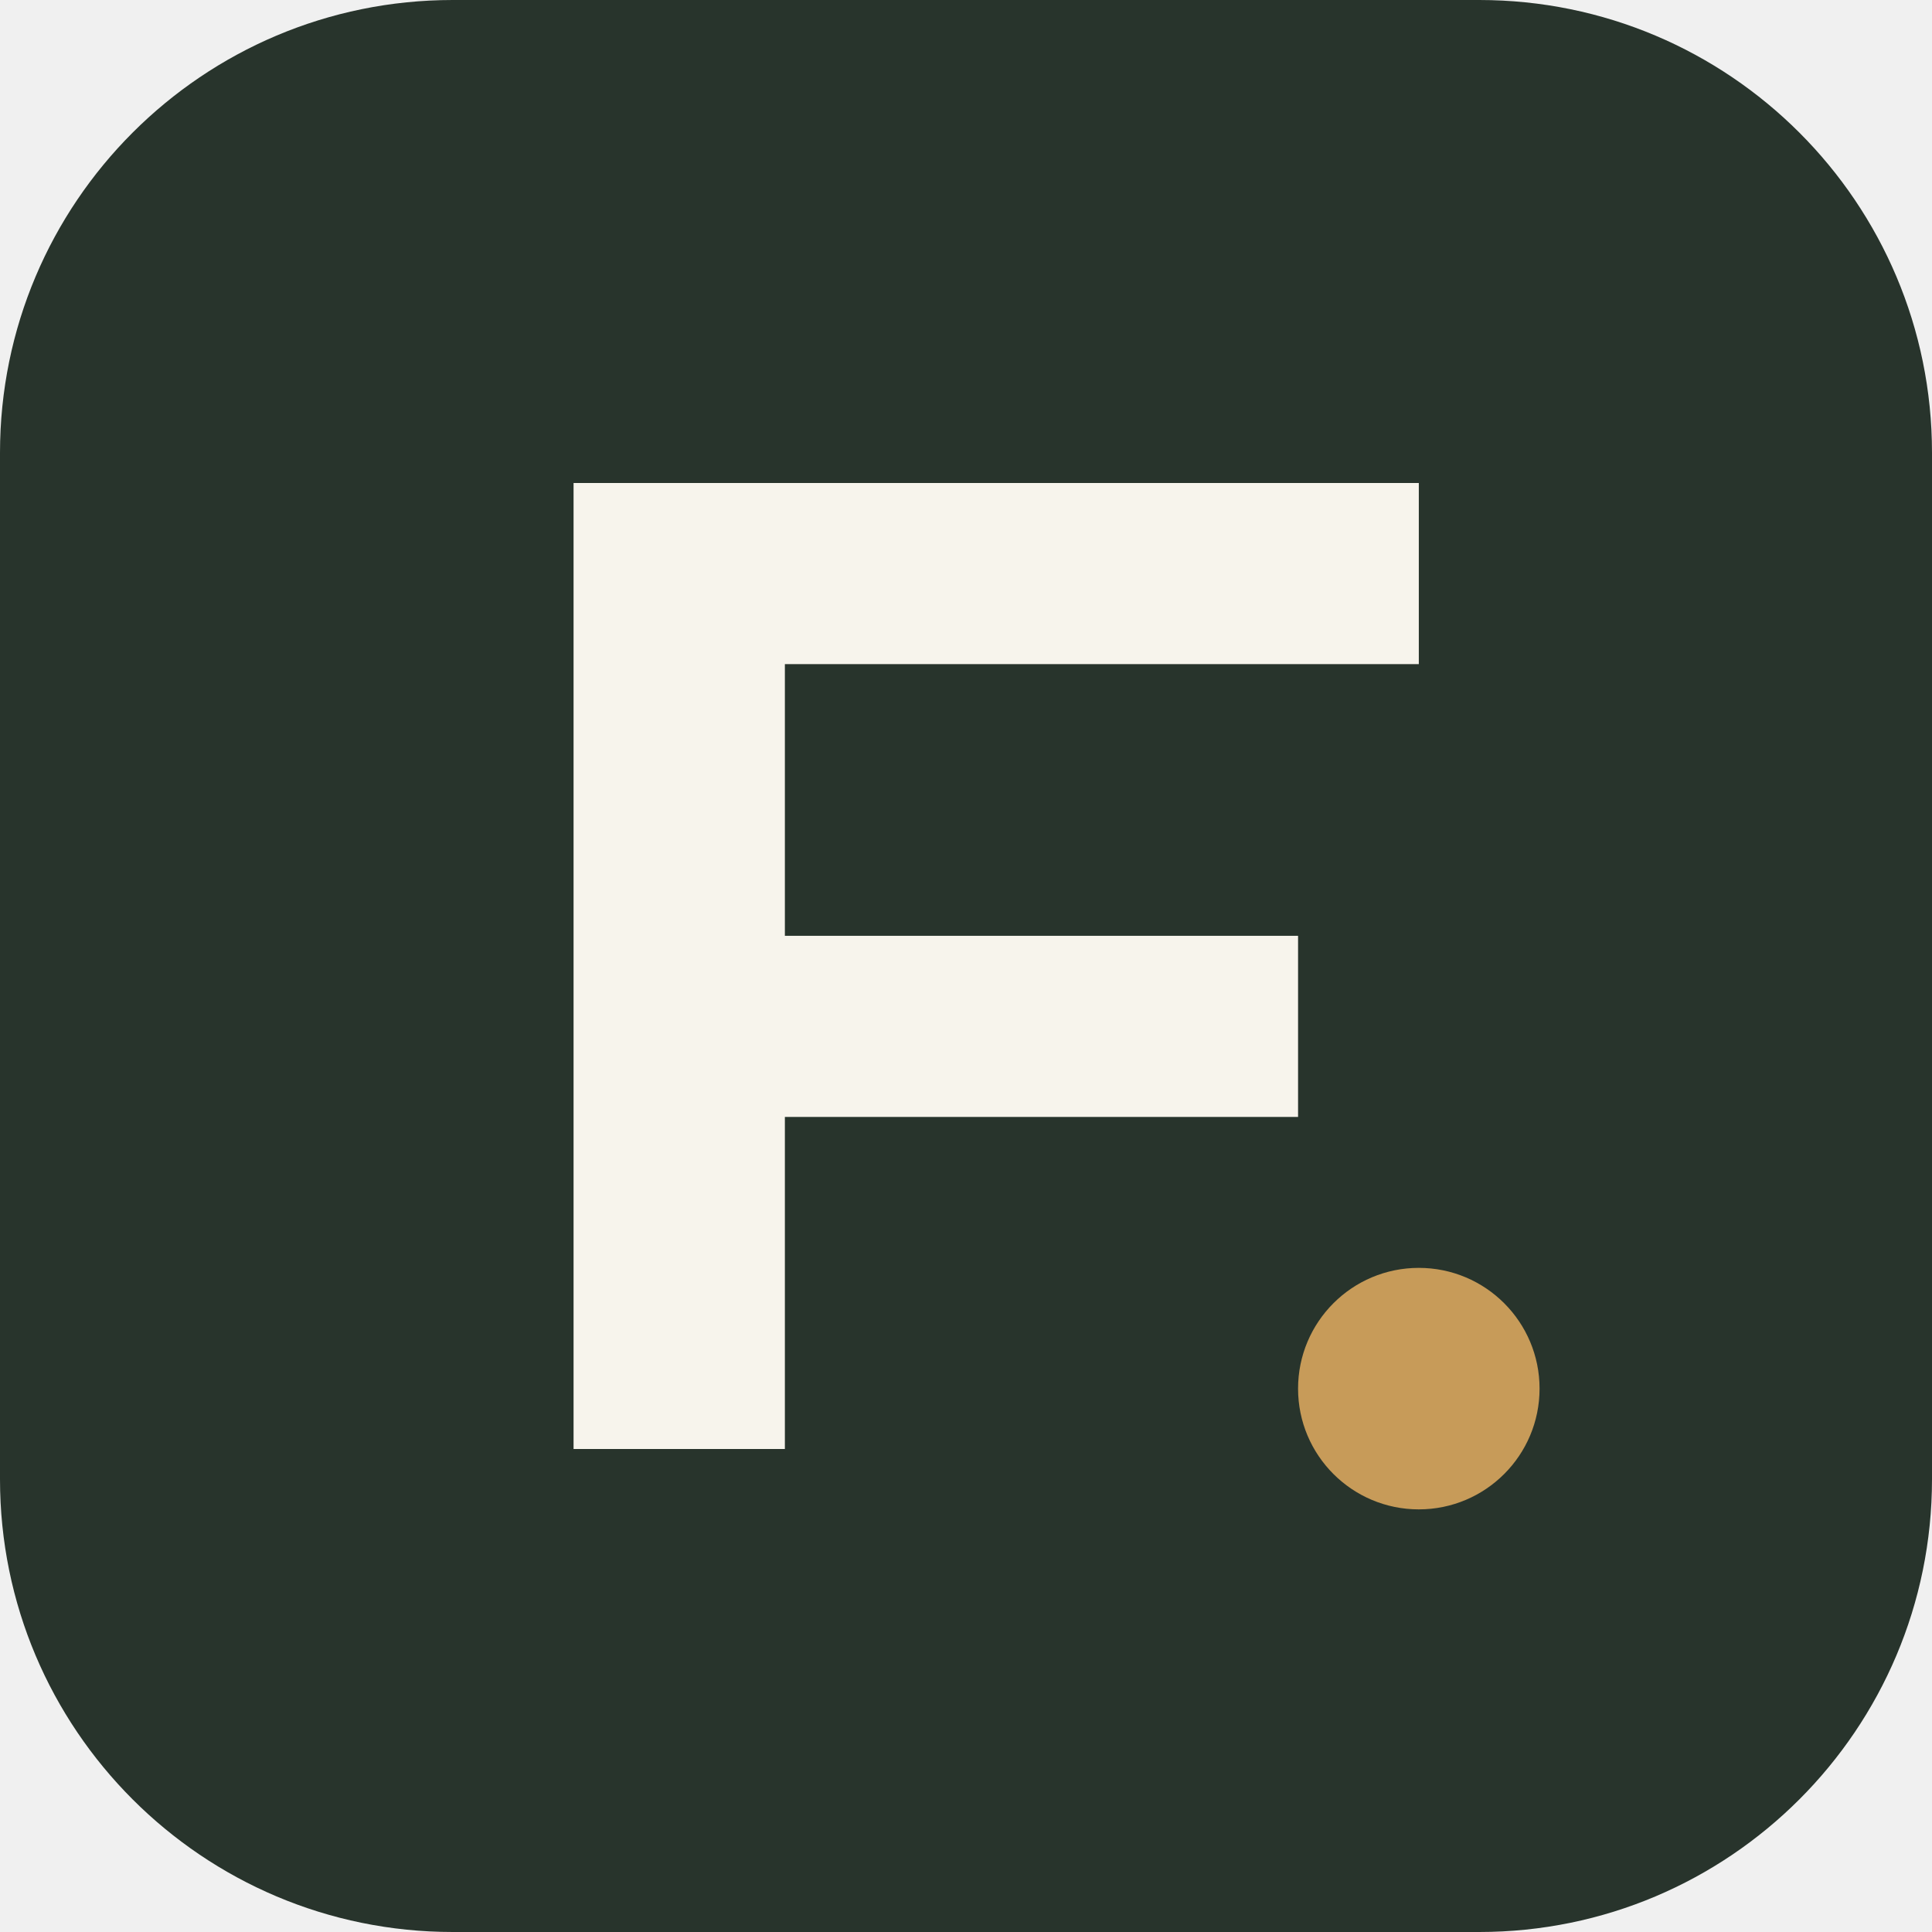
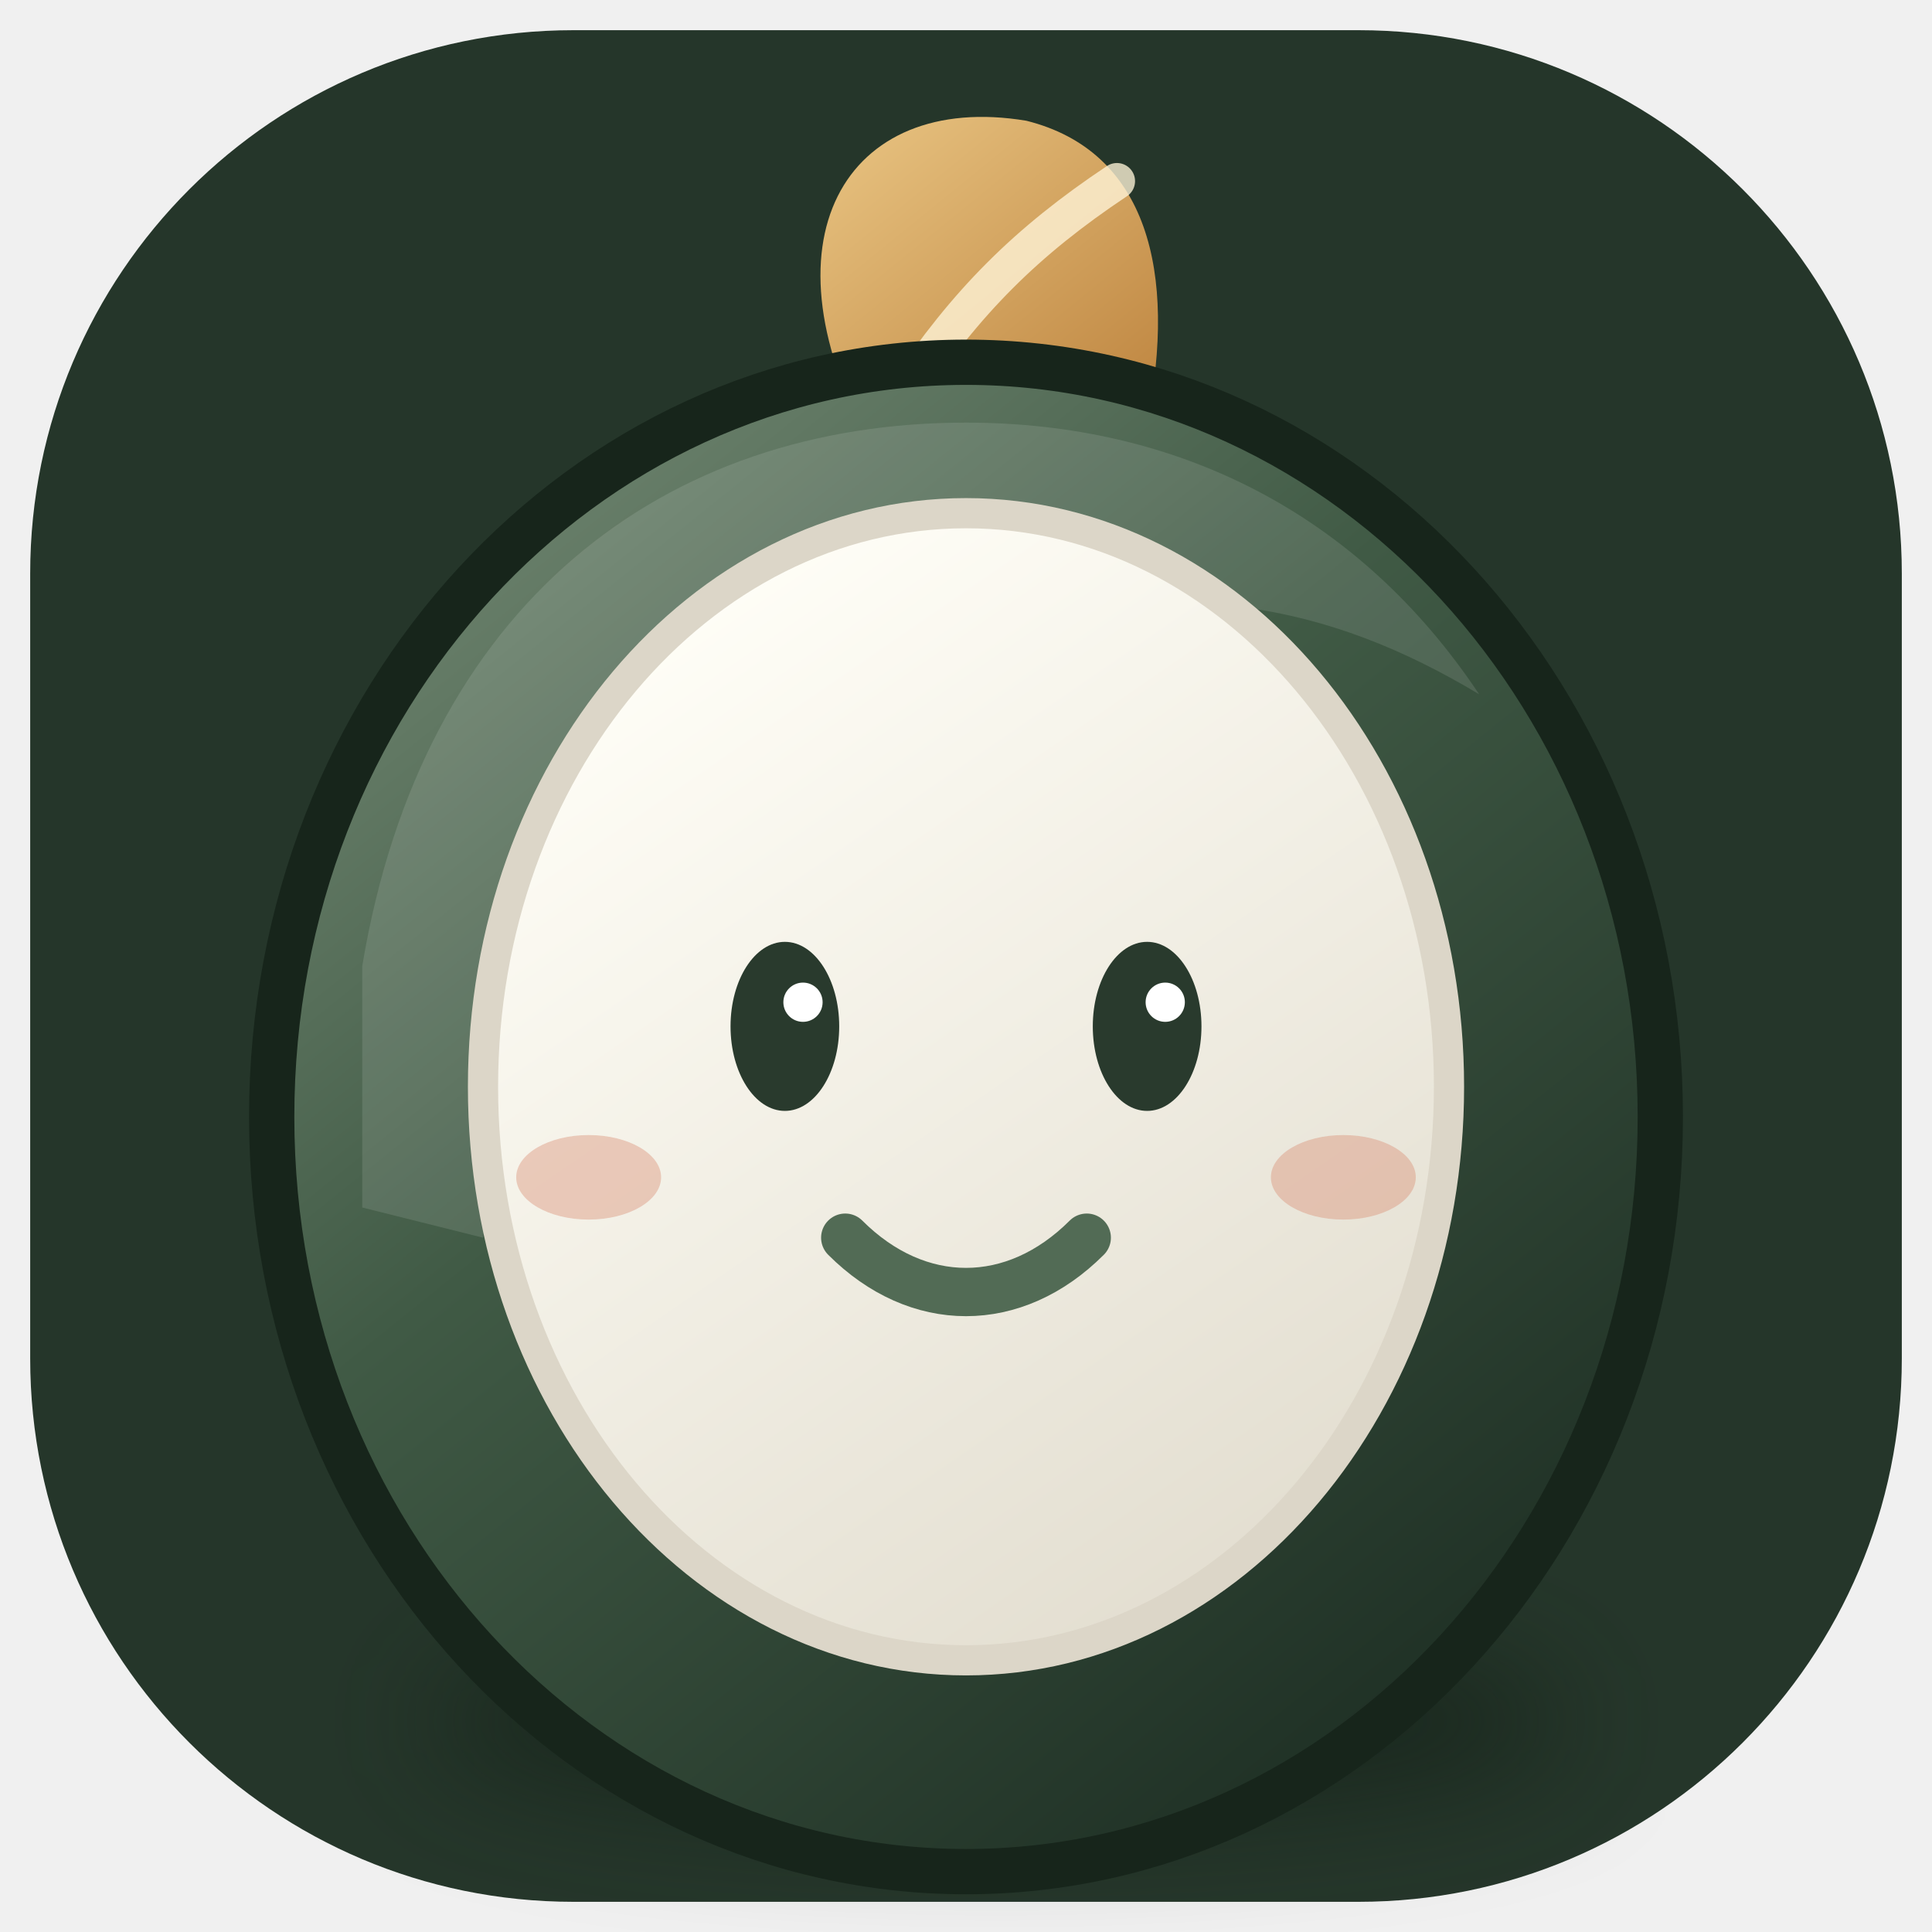
<svg xmlns="http://www.w3.org/2000/svg" viewBox="0 0 64 64" fill="none">
-   <rect width="64" height="64" rx="15" fill="#28342C" />
-   <path d="M19 16h28v6H26v9h17v6H26v11h-7V16Z" fill="#F7F4EC" />
-   <circle cx="47" cy="46" r="4" fill="#C79B59" />
+   <defs>
+     <linearGradient id="shell" x1="10" y1="8" x2="51" y2="59" gradientUnits="userSpaceOnUse">
+       <stop stop-color="#829681" />
+       <stop offset=".46" stop-color="#405A45" />
+       <stop offset="1" stop-color="#1B2B21" />
+     </linearGradient>
+     <linearGradient id="face" x1="22" y1="20" x2="44" y2="52" gradientUnits="userSpaceOnUse">
+       <stop stop-color="#FFFEF7" />
+       <stop offset="1" stop-color="#E2DDCF" />
+     </linearGradient>
+     <linearGradient id="leaf" x1="25" y1="1" x2="38" y2="17" gradientUnits="userSpaceOnUse">
+       <stop stop-color="#F4D594" />
+       <stop offset="1" stop-color="#B77A34" />
+     </linearGradient>
+     <filter id="shadow" x="4" y="6" width="58" height="60" color-interpolation-filters="sRGB" filterUnits="userSpaceOnUse">
+       <feGaussianBlur stdDeviation="2" />
+     </filter>
+   </defs>
+   <rect x="1" y="1" width="62" height="62" rx="18" fill="#25362A" />
+   <ellipse cx="33" cy="57" rx="19" ry="3" fill="#101B13" fill-opacity=".55" filter="url(#shadow)" />
+   <path d="M29 15c-4-7-1-12 5-11 4 1 5 5 4 10-3 0-6 0-9 1Z" fill="url(#leaf)" />
+   <path d="M30 13c2-3 4-5 7-7" stroke="#FFF5D9" stroke-opacity=".78" stroke-width="1.2" stroke-linecap="round" />
+   <ellipse cx="32" cy="37" rx="23" ry="25" fill="url(#shell)" stroke="#17251B" stroke-width="1.5" />
+   <path d="M12 32c2-12 10-18 20-18 7 0 13 3 17 9-5-3-10-4-17-2-10 2-15 9-16 20l-4-1v-8Z" fill="#FFF" fill-opacity=".11" />
+   <ellipse cx="32" cy="36" rx="16" ry="19" fill="url(#face)" stroke="#DCD6C8" />
+   <ellipse cx="26" cy="34" rx="1.8" ry="2.8" fill="#293A2D" />
+   <ellipse cx="38" cy="34" rx="1.8" ry="2.8" fill="#293A2D" />
+   <circle cx="26.6" cy="33.2" r=".65" fill="#FFF" />
+   <circle cx="38.6" cy="33.2" r=".65" fill="#FFF" />
+   <path d="M28 41c2.4 2.4 5.6 2.4 8 0" stroke="#526B55" stroke-width="1.6" stroke-linecap="round" />
+   <ellipse cx="19.5" cy="39" rx="2.4" ry="1.4" fill="#D99076" fill-opacity=".42" />
+   <ellipse cx="44.5" cy="39" rx="2.4" ry="1.4" fill="#D99076" fill-opacity=".42" />
</svg>
